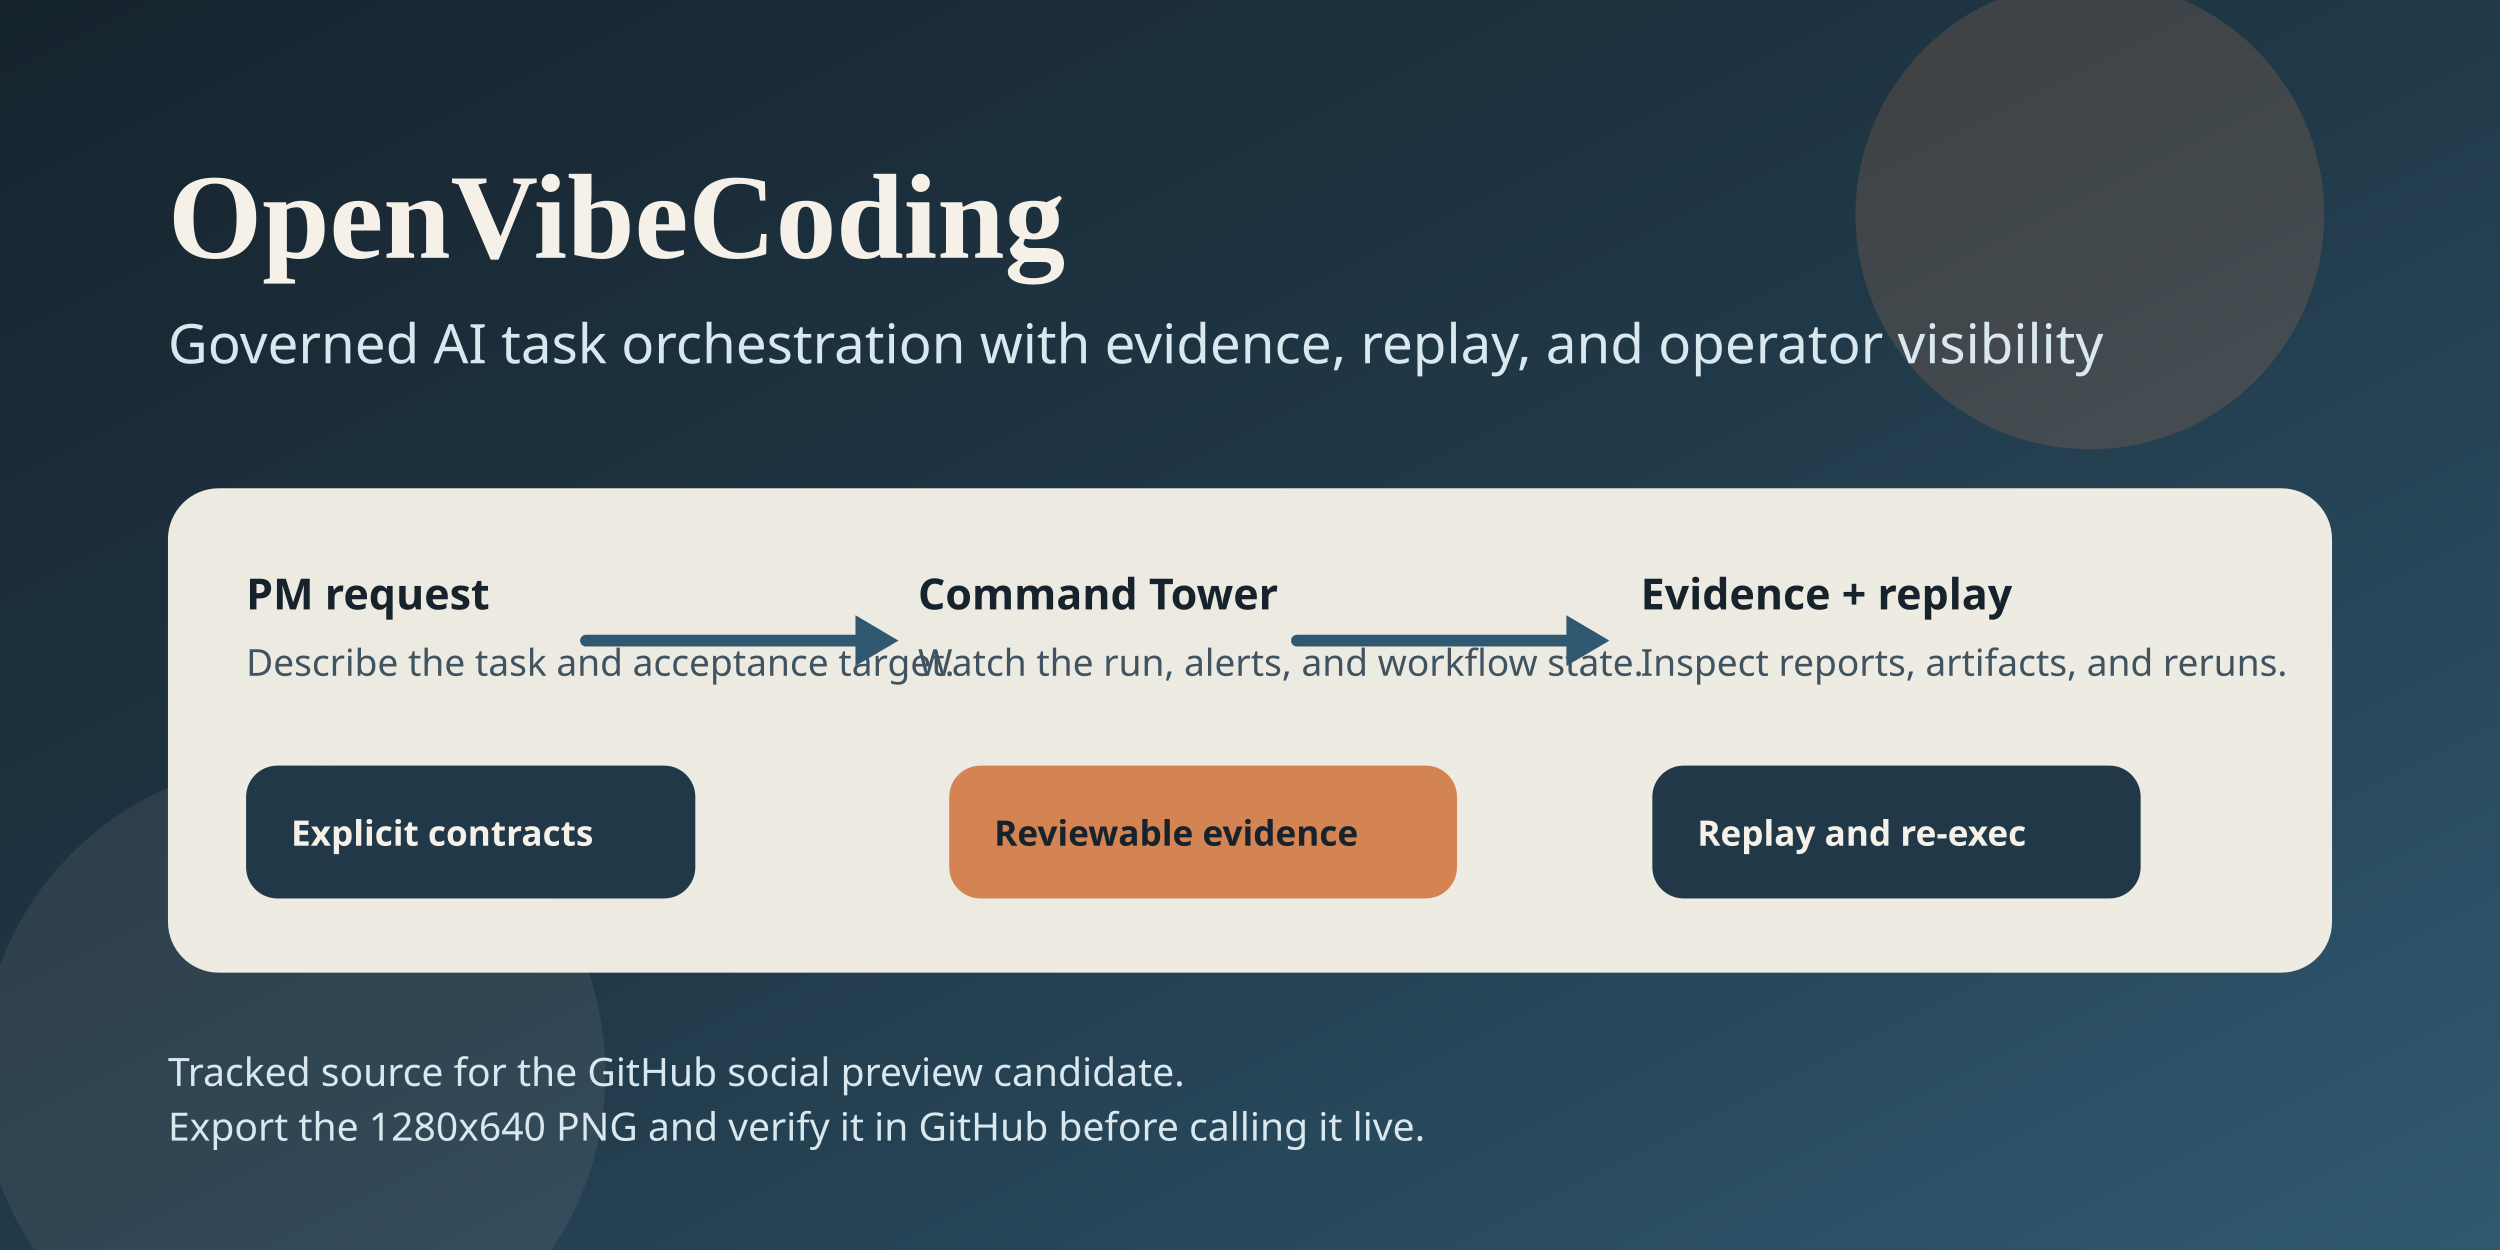
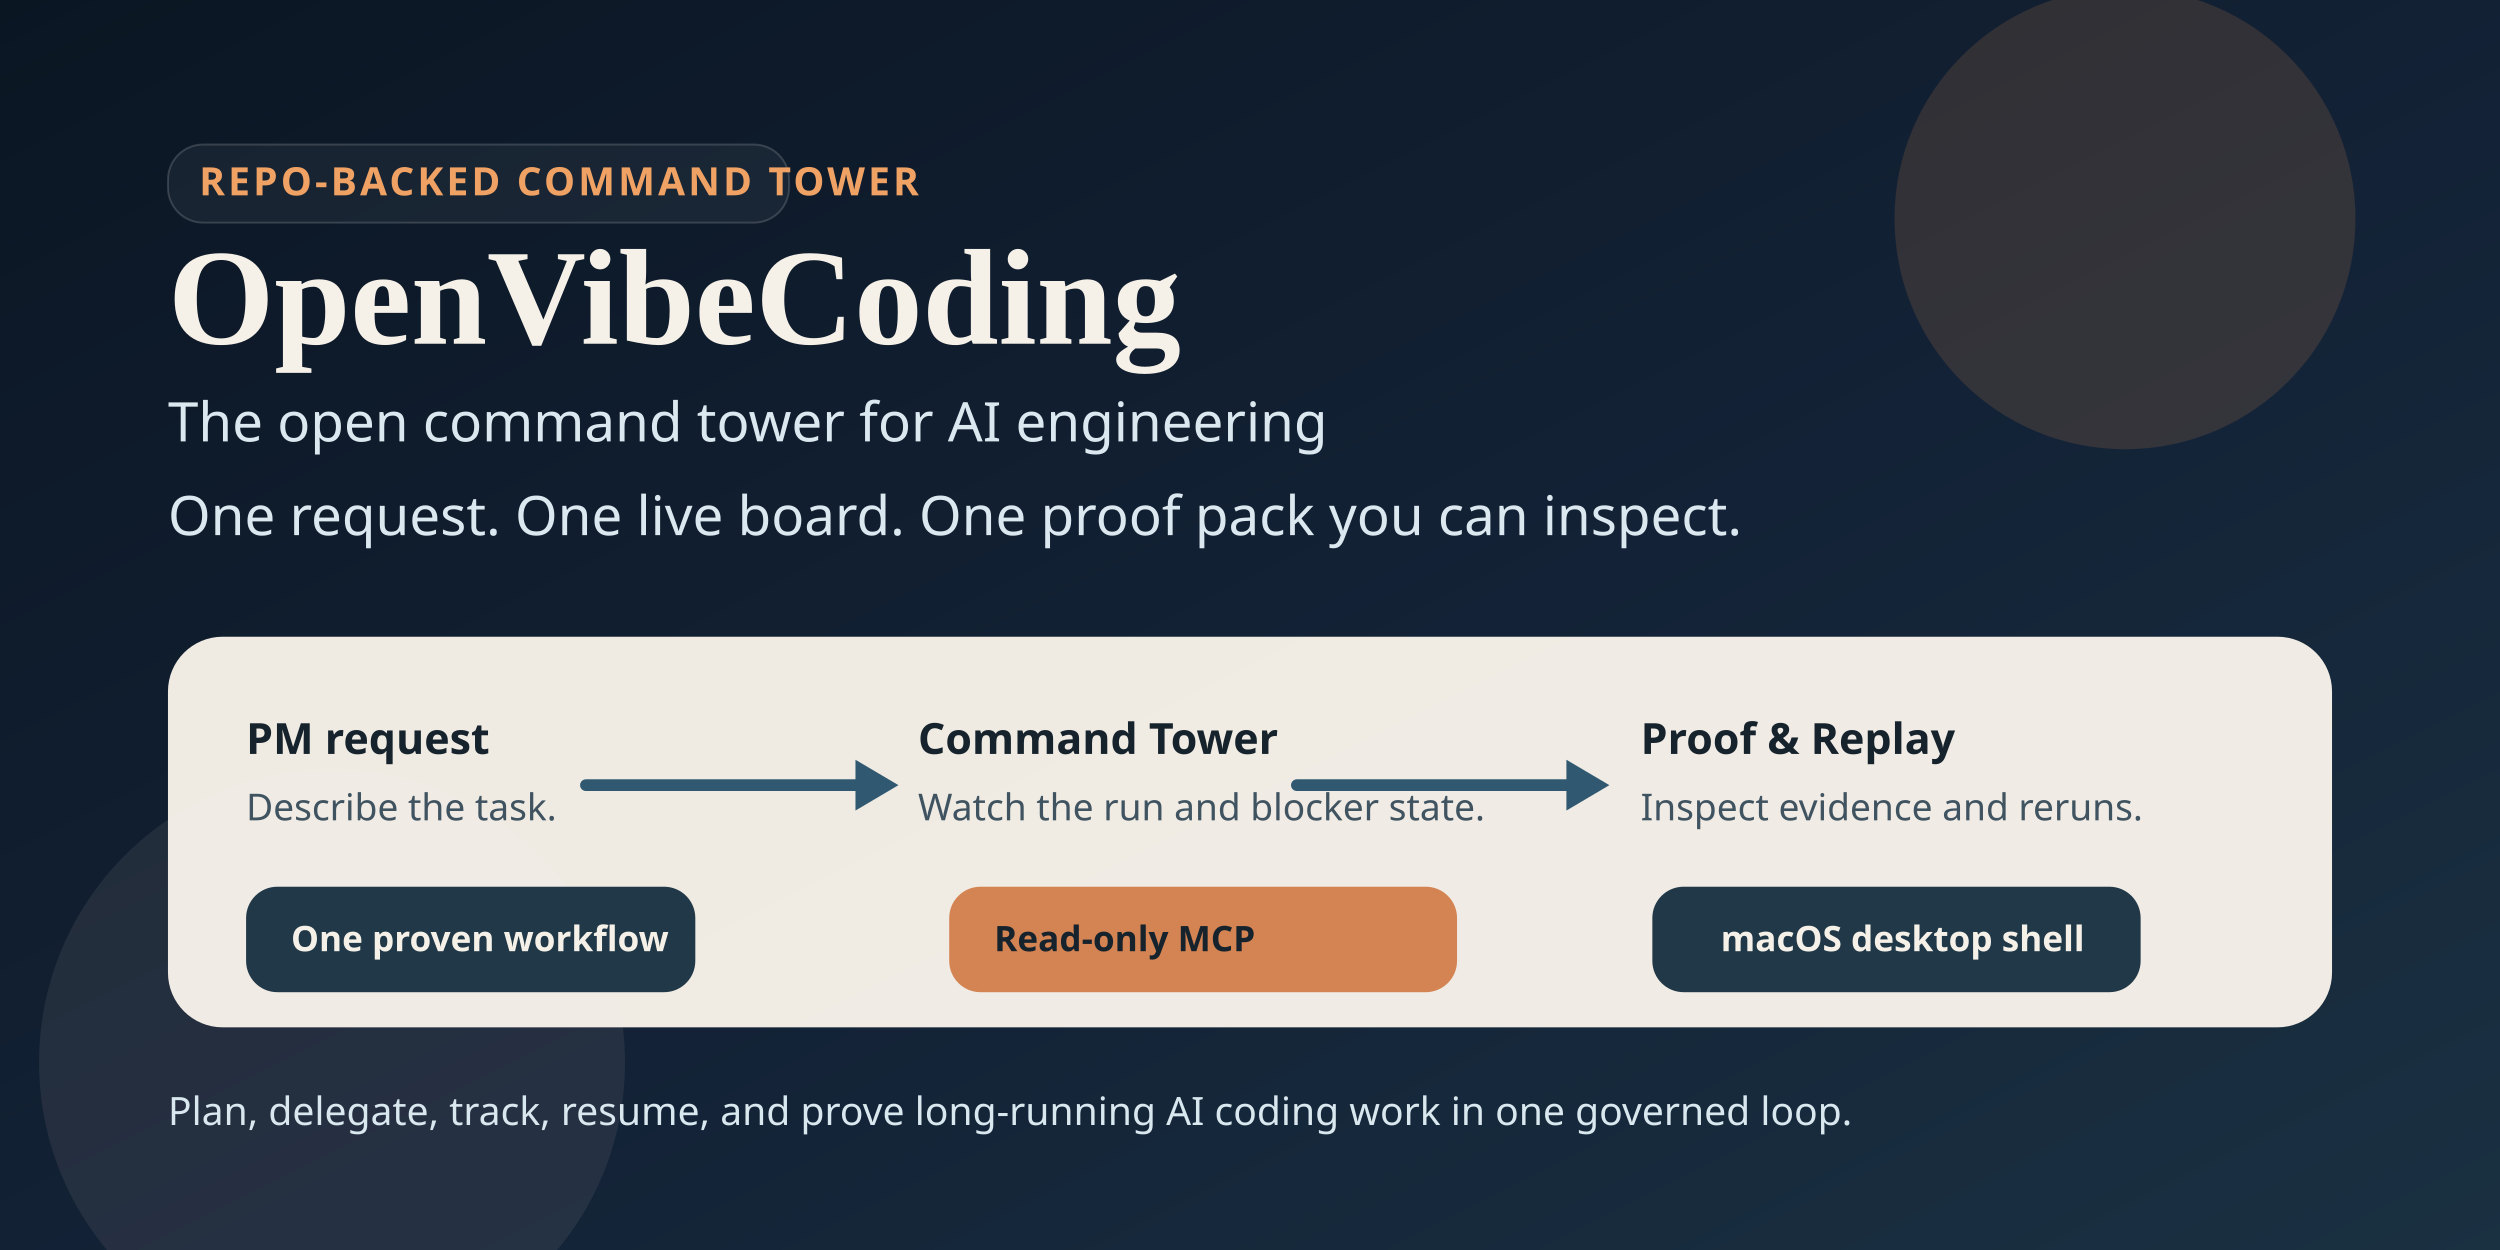
<svg xmlns="http://www.w3.org/2000/svg" width="1280" height="640" viewBox="0 0 1280 640" role="img" aria-labelledby="title desc">
  <defs>
    <linearGradient id="bg" x1="0%" y1="0%" x2="100%" y2="100%">
-       <stop offset="0%" stop-color="#16232d" />
-       <stop offset="48%" stop-color="#203847" />
-       <stop offset="100%" stop-color="#305971" />
+       <stop offset="0%" stop-color="#0b1623" />
+       <stop offset="55%" stop-color="#132236" />
+       <stop offset="100%" stop-color="#1a3142" />
    </linearGradient>
  </defs>
  <rect width="1280" height="640" fill="url(#bg)" />
-   <circle cx="1070" cy="110" r="120" fill="#d48452" opacity="0.18" />
-   <circle cx="150" cy="550" r="160" fill="#f2dcc7" opacity="0.08" />
-   <text x="86" y="132" fill="#f6f1e8" font-family="Georgia, 'Times New Roman', serif" font-size="62" font-weight="700">OpenVibeCoding</text>
-   <text x="86" y="186" fill="#d9e7ee" font-family="'Trebuchet MS', Verdana, sans-serif" font-size="28">
-     Governed AI task orchestration with evidence, replay, and operator visibility
+   <circle cx="1088" cy="112" r="118" fill="#e28a4e" opacity="0.16" />
+   <circle cx="170" cy="544" r="150" fill="#ecddcc" opacity="0.08" />
+   <rect x="86" y="74" rx="18" ry="18" width="318" height="40" fill="rgba(255,255,255,0.05)" stroke="rgba(255,255,255,0.16)" />
+   <text x="102" y="100" fill="#f0a264" font-family="'Trebuchet MS', Verdana, sans-serif" font-size="20" font-weight="700" letter-spacing="0.08em">REPO-BACKED COMMAND TOWER</text>
+   <text x="86" y="176" fill="#f6f1e8" font-family="Georgia, 'Times New Roman', serif" font-size="70" font-weight="700">OpenVibeCoding</text>
+   <text x="86" y="226" fill="#dce8ef" font-family="'Trebuchet MS', Verdana, sans-serif" font-size="28">
+     The open command tower for AI engineering
  </text>
-   <rect x="86" y="250" rx="26" ry="26" width="1108" height="248" fill="#f6f1e8" opacity="0.96" />
-   <text x="126" y="312" fill="#16232d" font-family="'Trebuchet MS', Verdana, sans-serif" font-size="22" font-weight="700">PM request</text>
-   <text x="126" y="346" fill="#405360" font-family="'Trebuchet MS', Verdana, sans-serif" font-size="19">Describe the task and acceptance target.</text>
-   <text x="470" y="312" fill="#16232d" font-family="'Trebuchet MS', Verdana, sans-serif" font-size="22" font-weight="700">Command Tower</text>
-   <text x="470" y="346" fill="#405360" font-family="'Trebuchet MS', Verdana, sans-serif" font-size="19">Watch the run, alerts, and workflow state.</text>
-   <text x="840" y="312" fill="#16232d" font-family="'Trebuchet MS', Verdana, sans-serif" font-size="22" font-weight="700">Evidence + replay</text>
-   <text x="840" y="346" fill="#405360" font-family="'Trebuchet MS', Verdana, sans-serif" font-size="19">Inspect reports, artifacts, and reruns.</text>
+   <text x="86" y="274" fill="#dce8ef" font-family="'Trebuchet MS', Verdana, sans-serif" font-size="28">
+     One request. One live board. One proof pack you can inspect.
+   </text>
+   <rect x="86" y="326" rx="28" ry="28" width="1108" height="200" fill="#f6f1e8" opacity="0.97" />
+   <text x="126" y="386" fill="#16232d" font-family="'Trebuchet MS', Verdana, sans-serif" font-size="22" font-weight="700">PM request</text>
+   <text x="126" y="420" fill="#405360" font-family="'Trebuchet MS', Verdana, sans-serif" font-size="19">Describe the task.</text>
+   <text x="470" y="386" fill="#16232d" font-family="'Trebuchet MS', Verdana, sans-serif" font-size="22" font-weight="700">Command Tower</text>
+   <text x="470" y="420" fill="#405360" font-family="'Trebuchet MS', Verdana, sans-serif" font-size="19">Watch the run and blocker state.</text>
+   <text x="840" y="386" fill="#16232d" font-family="'Trebuchet MS', Verdana, sans-serif" font-size="22" font-weight="700">Proof &amp; Replay</text>
+   <text x="840" y="420" fill="#405360" font-family="'Trebuchet MS', Verdana, sans-serif" font-size="19">Inspect evidence and reruns.</text>
  <g stroke="#305971" stroke-width="6" fill="none" stroke-linecap="round">
-     <path d="M300 328 C360 328, 390 328, 446 328" />
-     <path d="M664 328 C720 328, 752 328, 810 328" />
+     <path d="M300 402 C360 402, 390 402, 446 402" />
+     <path d="M664 402 C720 402, 752 402, 810 402" />
  </g>
  <g fill="#305971">
-     <polygon points="438,315 460,328 438,341" />
-     <polygon points="802,315 824,328 802,341" />
+     <polygon points="438,389 460,402 438,415" />
+     <polygon points="802,389 824,402 802,415" />
  </g>
-   <rect x="126" y="392" rx="16" ry="16" width="230" height="68" fill="#203847" />
-   <rect x="486" y="392" rx="16" ry="16" width="260" height="68" fill="#d48452" />
-   <rect x="846" y="392" rx="16" ry="16" width="250" height="68" fill="#203847" />
-   <text x="149" y="433" fill="#f6f1e8" font-family="'Trebuchet MS', Verdana, sans-serif" font-size="18" font-weight="700">Explicit contracts</text>
-   <text x="509" y="433" fill="#16232d" font-family="'Trebuchet MS', Verdana, sans-serif" font-size="18" font-weight="700">Reviewable evidence</text>
-   <text x="869" y="433" fill="#f6f1e8" font-family="'Trebuchet MS', Verdana, sans-serif" font-size="18" font-weight="700">Replay and re-exec</text>
-   <text x="86" y="556" fill="#d9e7ee" font-family="'Trebuchet MS', Verdana, sans-serif" font-size="20">
-     <tspan x="86" dy="0">Tracked source for the GitHub social preview candidate.</tspan>
-     <tspan x="86" dy="28">Export the 1280x640 PNG and verify it in GitHub before calling it live.</tspan>
+   <rect x="126" y="454" rx="16" ry="16" width="230" height="54" fill="#203847" />
+   <rect x="486" y="454" rx="16" ry="16" width="260" height="54" fill="#d48452" />
+   <rect x="846" y="454" rx="16" ry="16" width="250" height="54" fill="#203847" />
+   <text x="149" y="487" fill="#f6f1e8" font-family="'Trebuchet MS', Verdana, sans-serif" font-size="18" font-weight="700">One proven workflow</text>
+   <text x="509" y="487" fill="#16232d" font-family="'Trebuchet MS', Verdana, sans-serif" font-size="18" font-weight="700">Read-only MCP</text>
+   <text x="881" y="487" fill="#f6f1e8" font-family="'Trebuchet MS', Verdana, sans-serif" font-size="18" font-weight="700">macOS desktop shell</text>
+   <text x="86" y="576" fill="#d9e7ee" font-family="'Trebuchet MS', Verdana, sans-serif" font-size="20">
+     <tspan x="86" dy="0">Plan, delegate, track, resume, and prove long-running AI coding work in one governed loop.</tspan>
  </text>
</svg>
